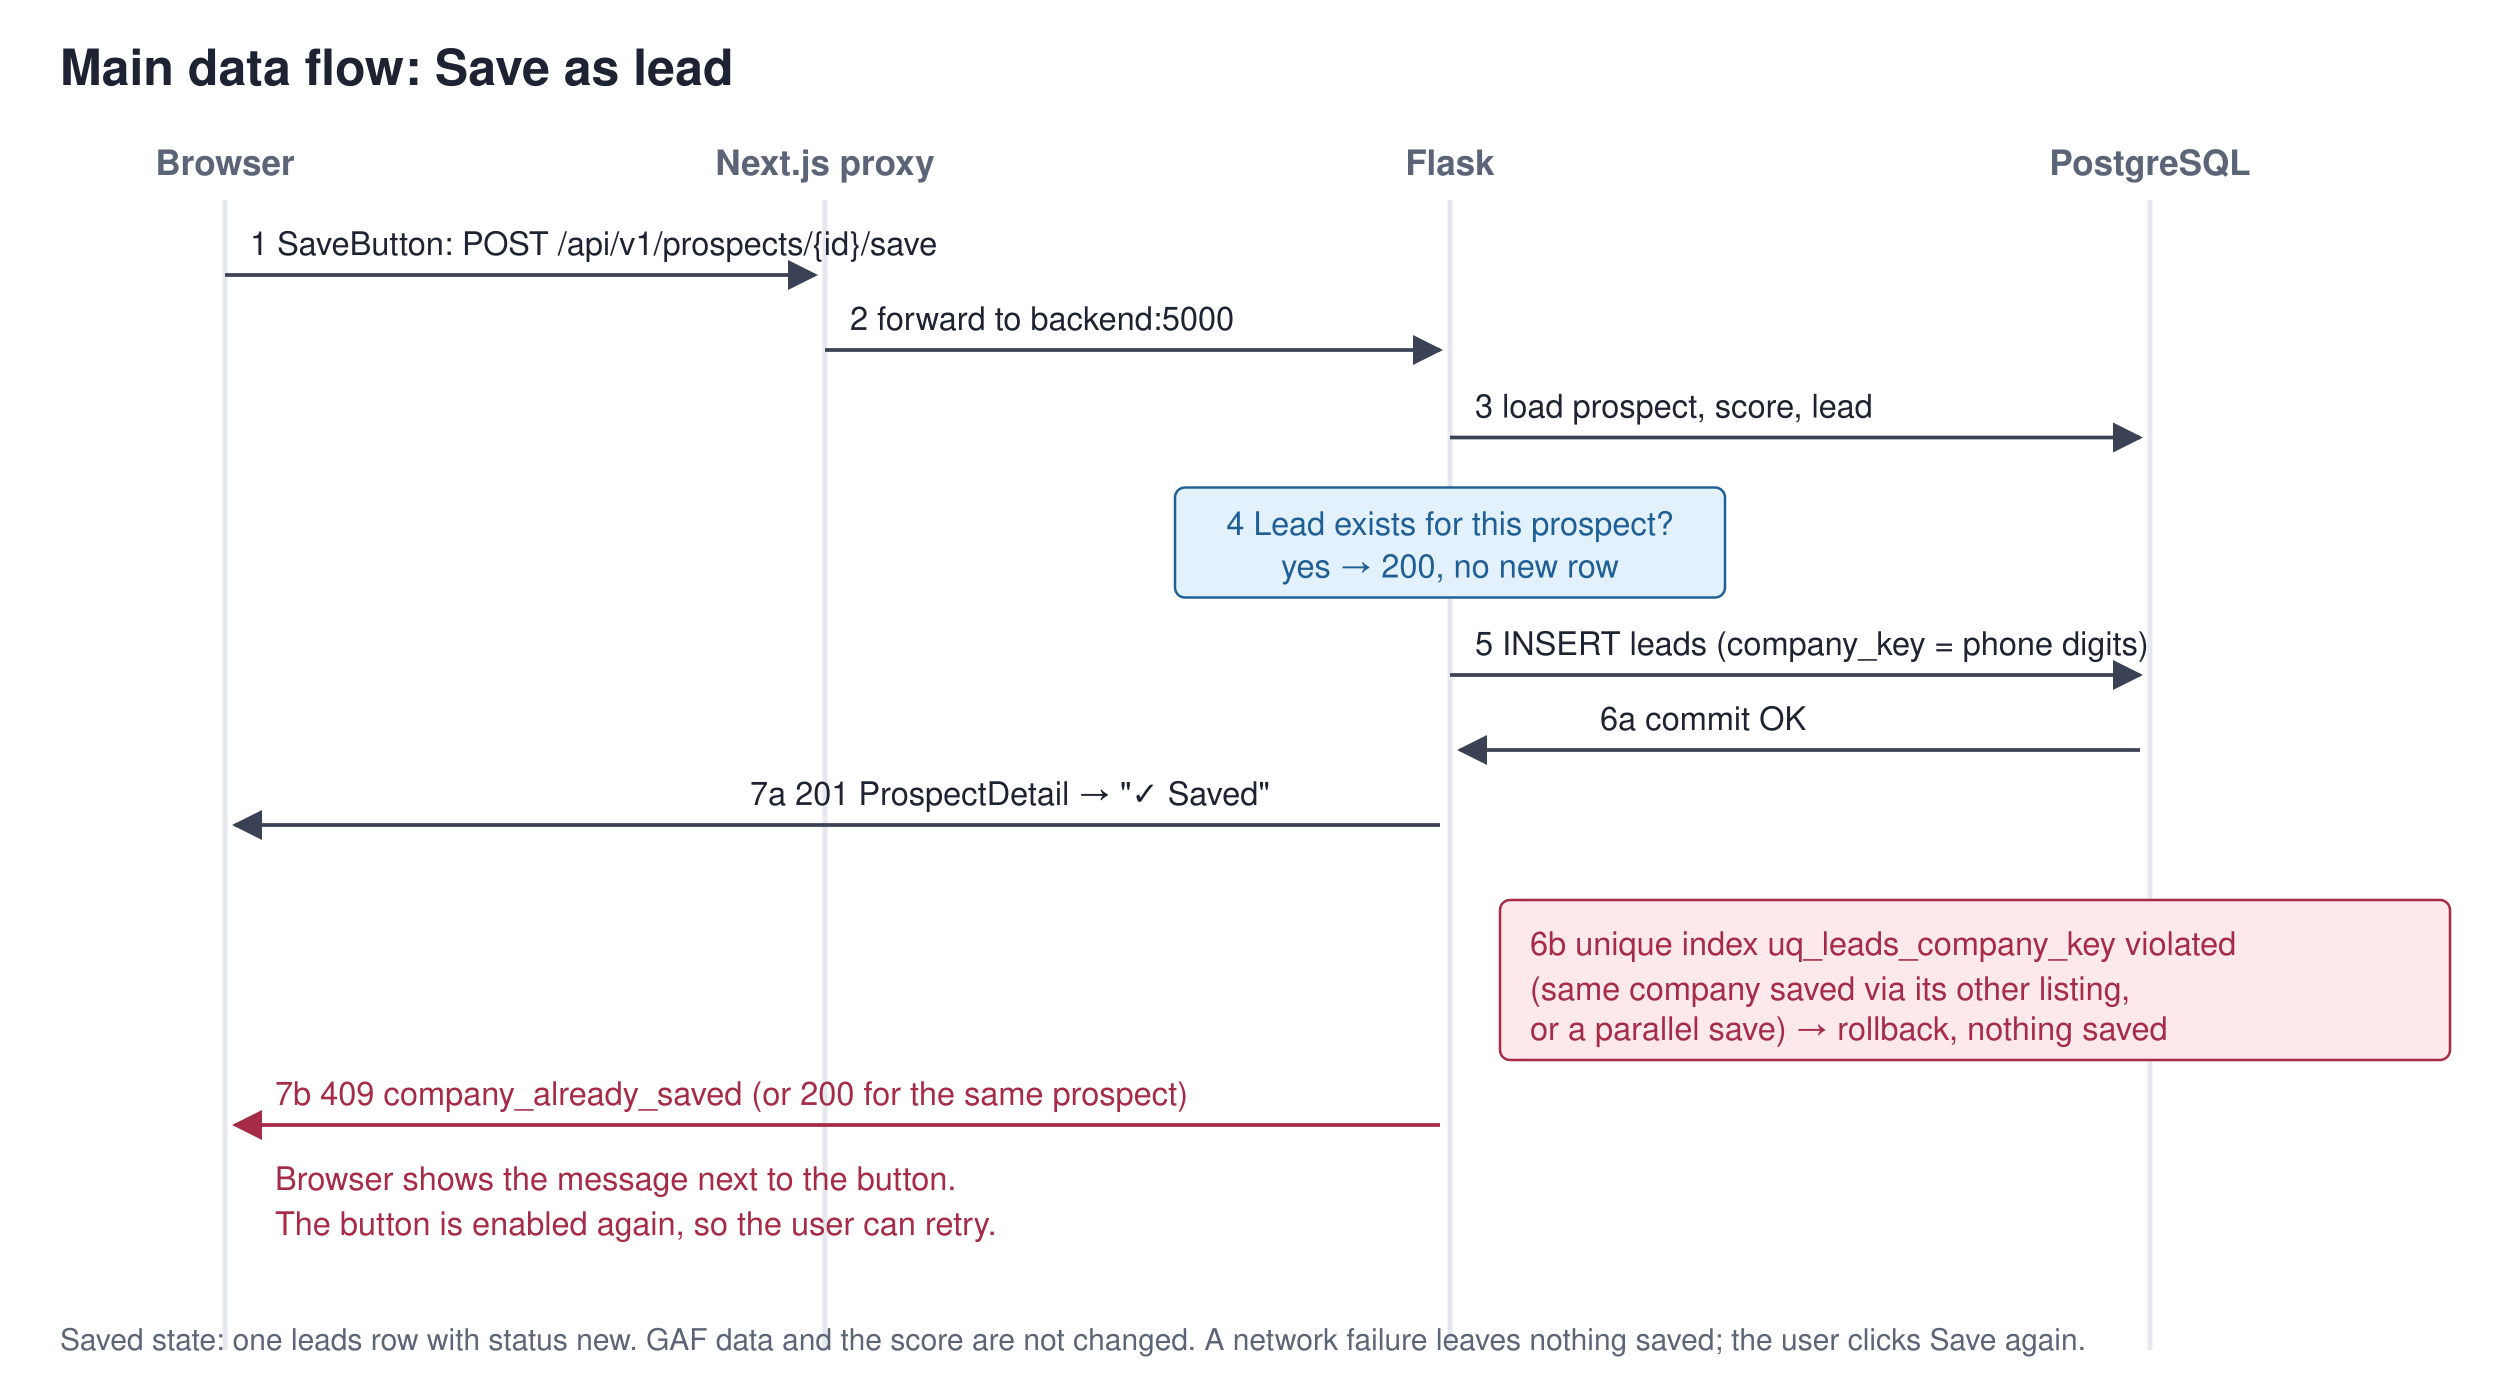
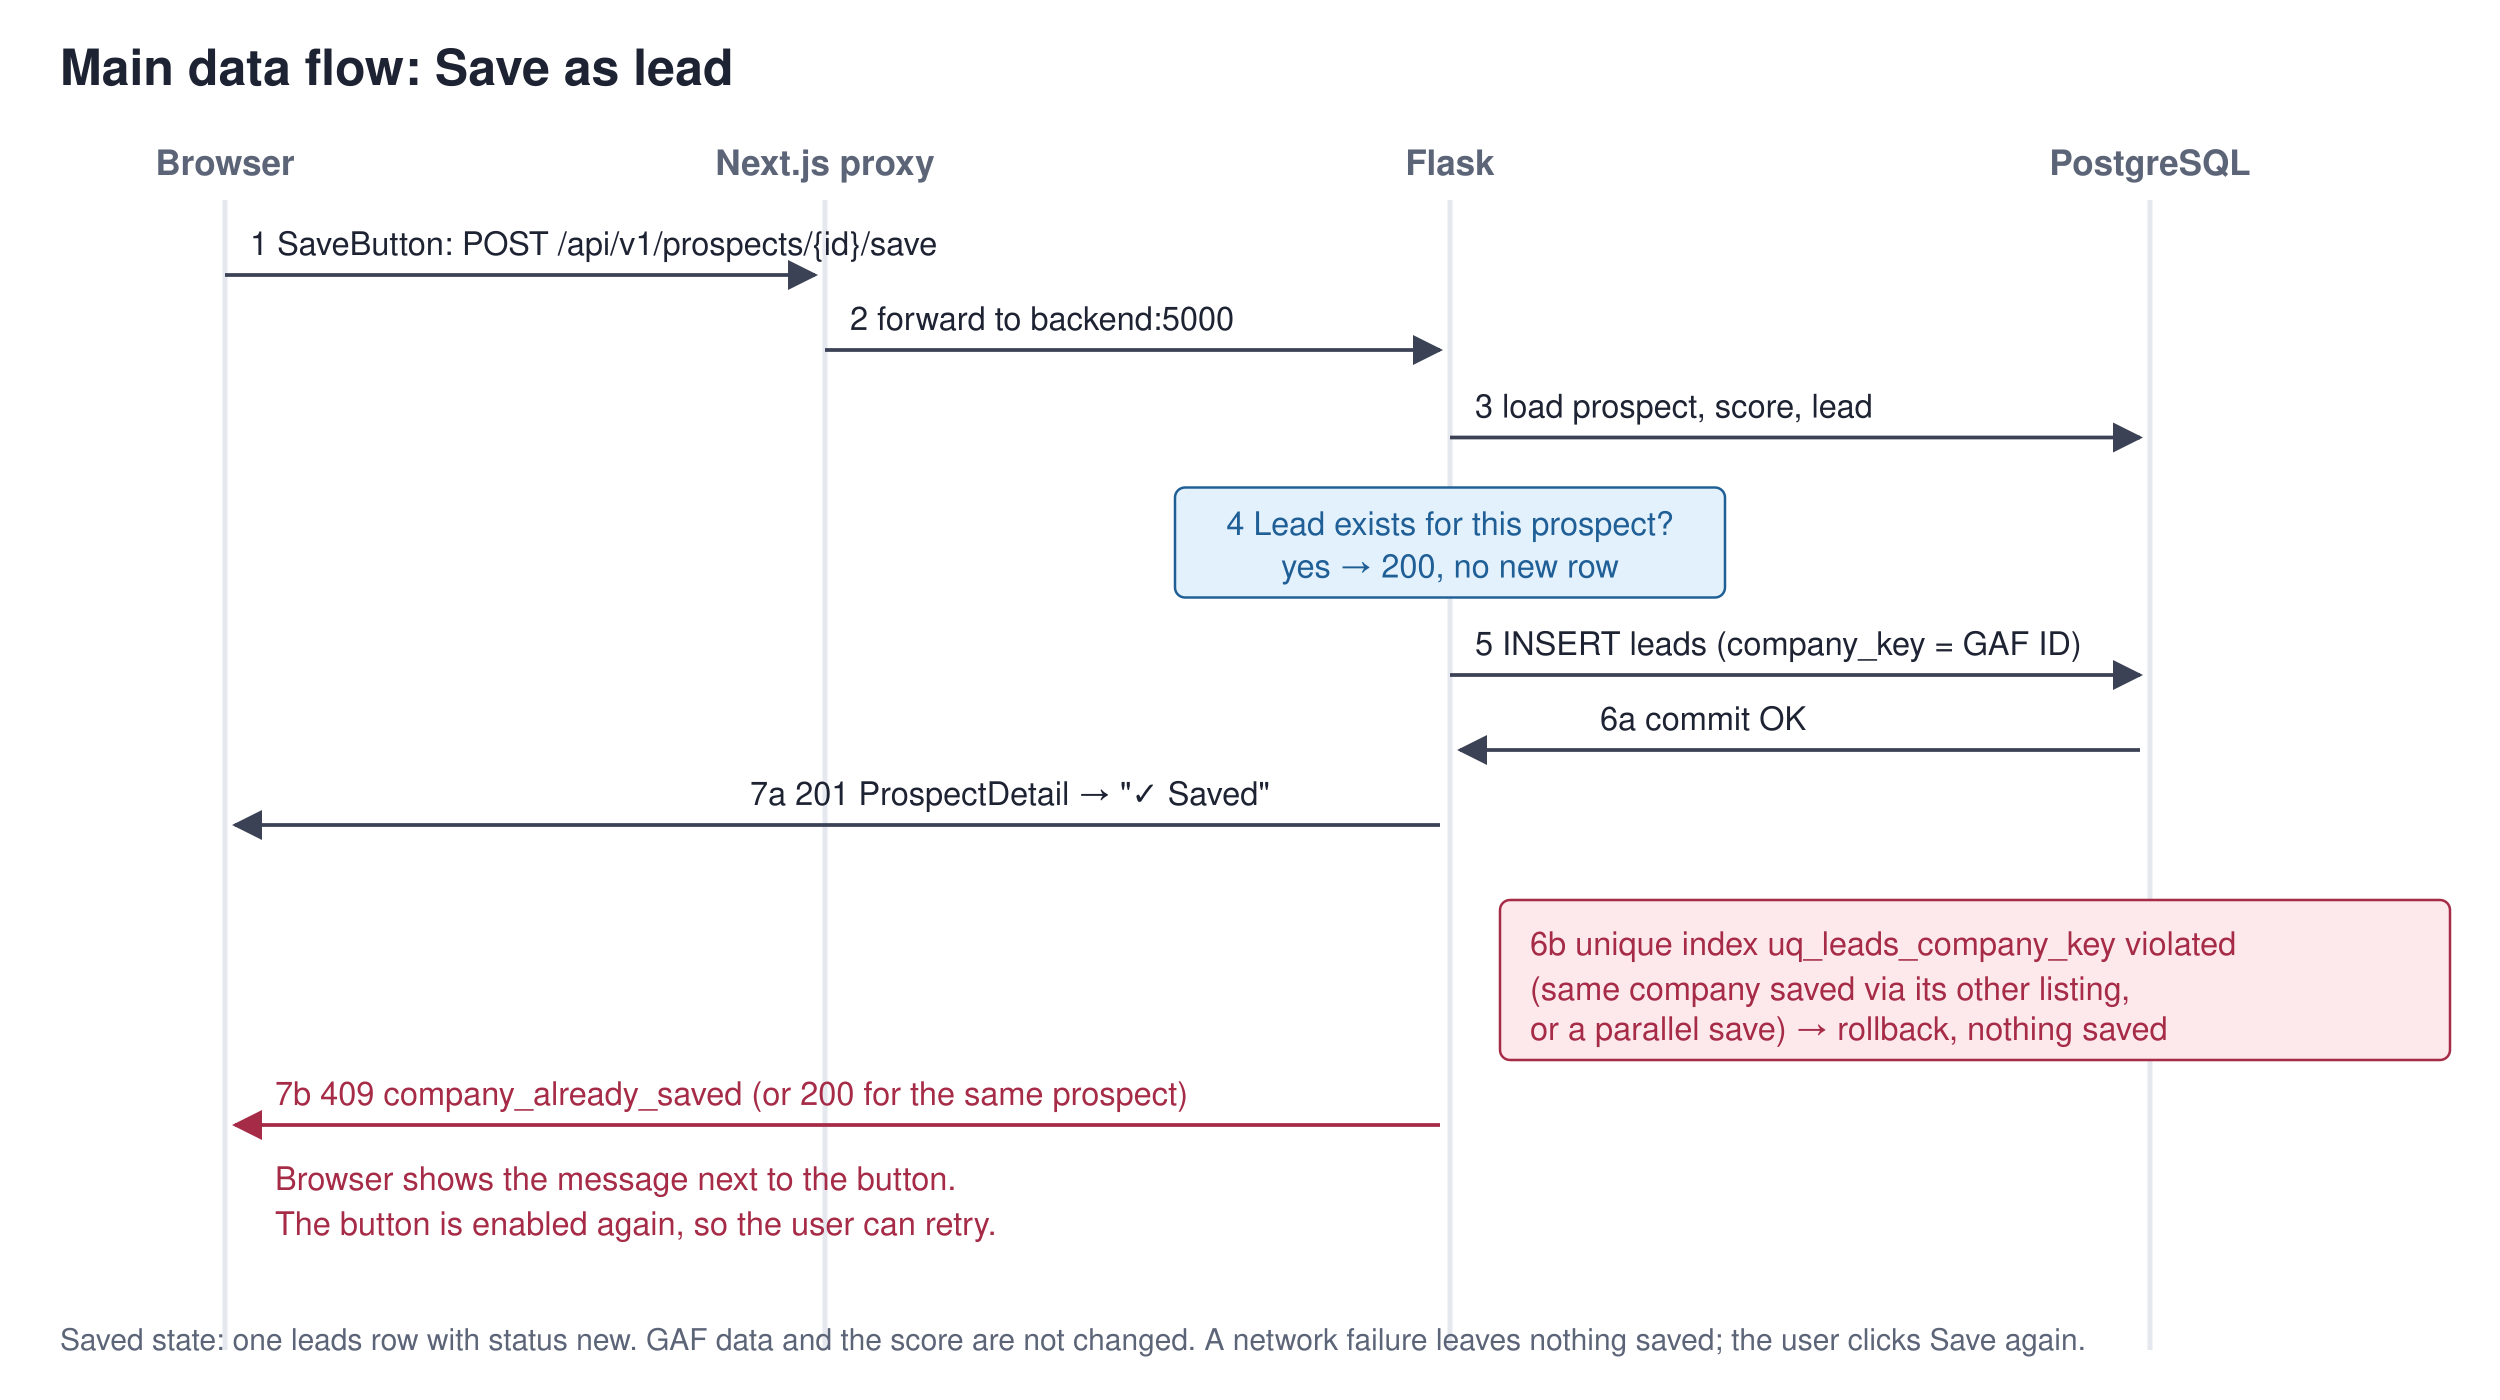
<svg xmlns="http://www.w3.org/2000/svg" viewBox="0 0 1000 560" width="1000" height="560" font-family="Helvetica, Arial, sans-serif" font-size="14">
  <defs>
    <marker id="a" viewBox="0 0 10 10" refX="9" refY="5" markerWidth="8" markerHeight="8" orient="auto">
      <path d="M0 0L10 5L0 10z" fill="#3B4256" />
    </marker>
    <marker id="r" viewBox="0 0 10 10" refX="9" refY="5" markerWidth="8" markerHeight="8" orient="auto">
      <path d="M0 0L10 5L0 10z" fill="#A62B47" />
    </marker>
  </defs>
  <rect width="1000" height="560" fill="#FFFFFF" />
  <text x="24" y="34" font-size="20" font-weight="bold" fill="#1E2333">Main data flow: Save as lead</text>
  <g font-weight="bold" fill="#5C6478">
    <text x="90" y="70" text-anchor="middle">Browser</text>
    <text x="330" y="70" text-anchor="middle">Next.js proxy</text>
    <text x="580" y="70" text-anchor="middle">Flask</text>
    <text x="860" y="70" text-anchor="middle">PostgreSQL</text>
  </g>
  <g stroke="#E5E8EF" stroke-width="2">
    <line x1="90" y1="80" x2="90" y2="540" />
    <line x1="330" y1="80" x2="330" y2="540" />
    <line x1="580" y1="80" x2="580" y2="540" />
    <line x1="860" y1="80" x2="860" y2="540" />
  </g>
  <g font-size="13" fill="#1E2333">
    <line x1="90" y1="110" x2="326" y2="110" stroke="#3B4256" stroke-width="1.5" marker-end="url(#a)" />
    <text x="100" y="102">1 SaveButton: POST /api/v1/prospects/{id}/save</text>
    <line x1="330" y1="140" x2="576" y2="140" stroke="#3B4256" stroke-width="1.5" marker-end="url(#a)" />
    <text x="340" y="132">2 forward to backend:5000</text>
    <line x1="580" y1="175" x2="856" y2="175" stroke="#3B4256" stroke-width="1.5" marker-end="url(#a)" />
    <text x="590" y="167">3 load prospect, score, lead</text>
    <rect x="470" y="195" width="220" height="44" rx="4" fill="#E3F1FD" stroke="#1F5F96" />
    <text x="580" y="214" text-anchor="middle" fill="#1F5F96">4 Lead exists for this prospect?</text>
    <text x="580" y="231" text-anchor="middle" fill="#1F5F96">yes → 200, no new row</text>
    <line x1="580" y1="270" x2="856" y2="270" stroke="#3B4256" stroke-width="1.5" marker-end="url(#a)" />
-     <text x="590" y="262">5 INSERT leads (company_key = phone digits)</text>
+     <text x="590" y="262">5 INSERT leads (company_key = GAF ID)</text>
    <line x1="856" y1="300" x2="584" y2="300" stroke="#3B4256" stroke-width="1.5" marker-end="url(#a)" />
    <text x="640" y="292">6a commit OK</text>
    <line x1="576" y1="330" x2="94" y2="330" stroke="#3B4256" stroke-width="1.5" marker-end="url(#a)" />
    <text x="300" y="322">7a 201 ProspectDetail → "✓ Saved"</text>
  </g>
  <g font-size="13" fill="#A62B47">
    <rect x="600" y="360" width="380" height="64" rx="4" fill="#FDE8EC" stroke="#A62B47" />
    <text x="612" y="382">6b unique index uq_leads_company_key violated</text>
    <text x="612" y="400">(same company saved via its other listing,</text>
    <text x="612" y="416">or a parallel save) → rollback, nothing saved</text>
    <line x1="576" y1="450" x2="94" y2="450" stroke="#A62B47" stroke-width="1.5" marker-end="url(#r)" />
    <text x="110" y="442">7b 409 company_already_saved (or 200 for the same prospect)</text>
    <text x="110" y="476">Browser shows the message next to the button.</text>
    <text x="110" y="494">The button is enabled again, so the user can retry.</text>
  </g>
  <text x="24" y="540" font-size="12" fill="#5C6478">Saved state: one leads row with status new. GAF data and the score are not changed. A network failure leaves nothing saved; the user clicks Save again.</text>
</svg>
